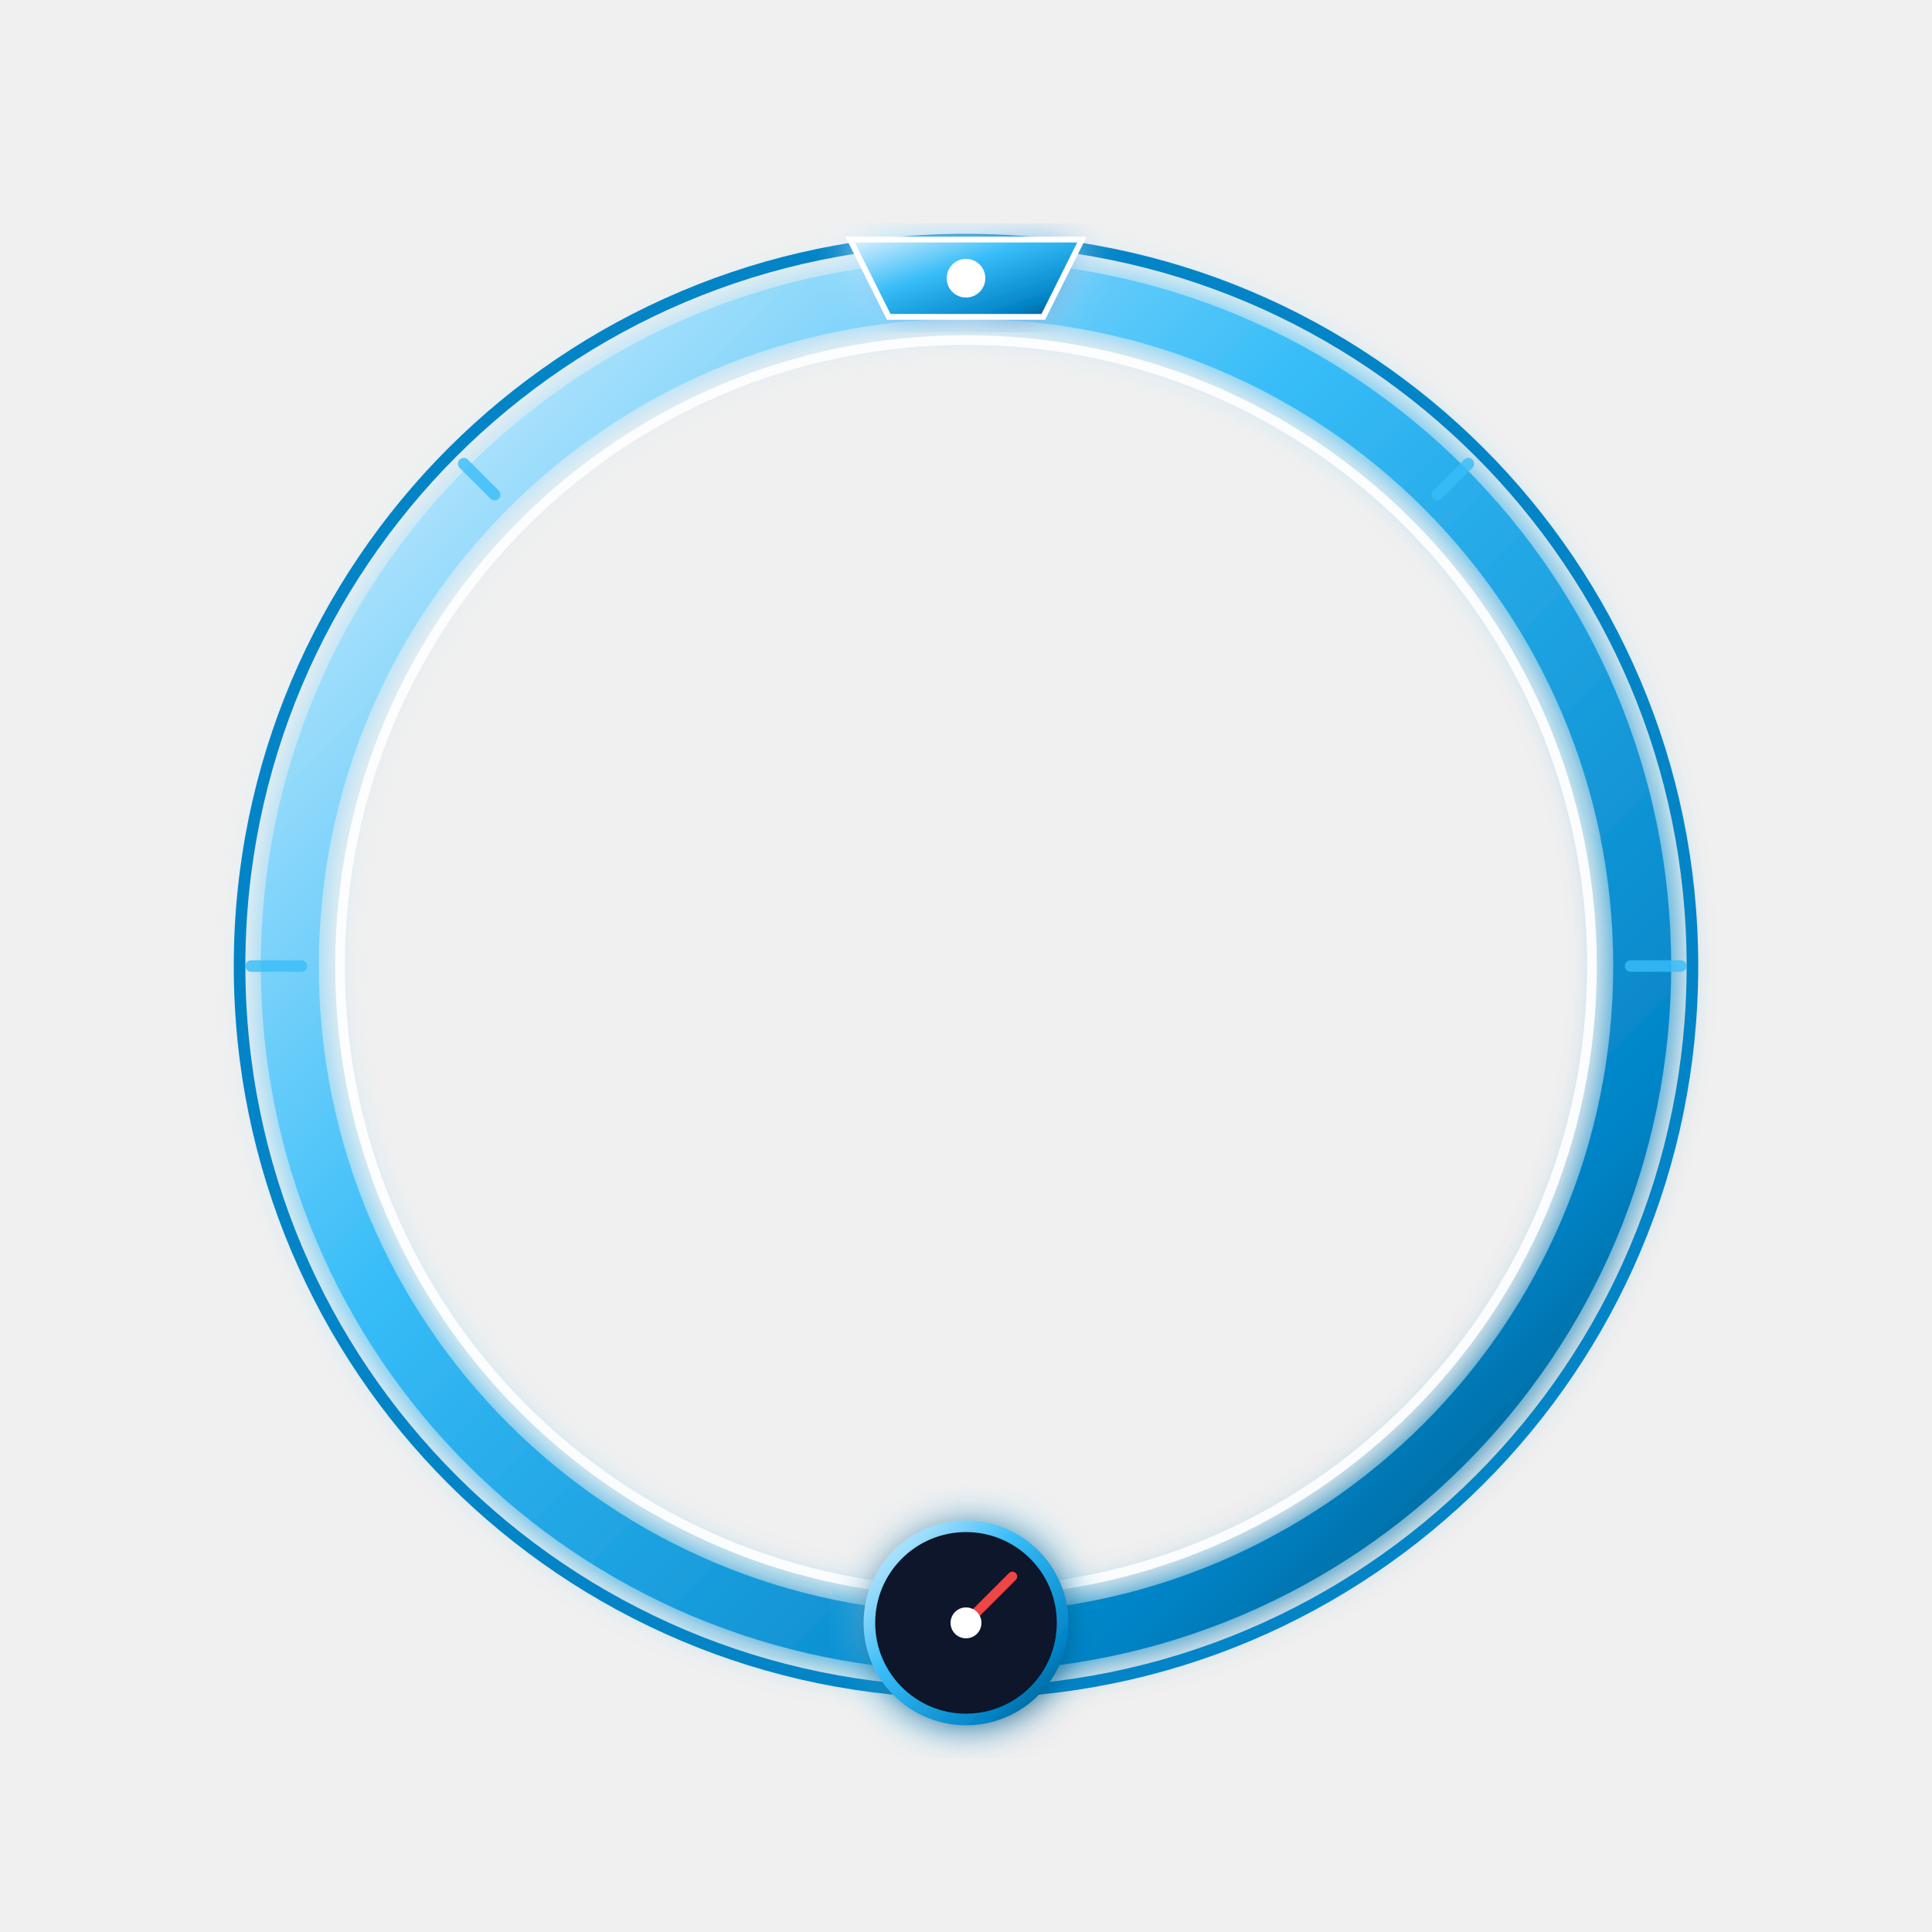
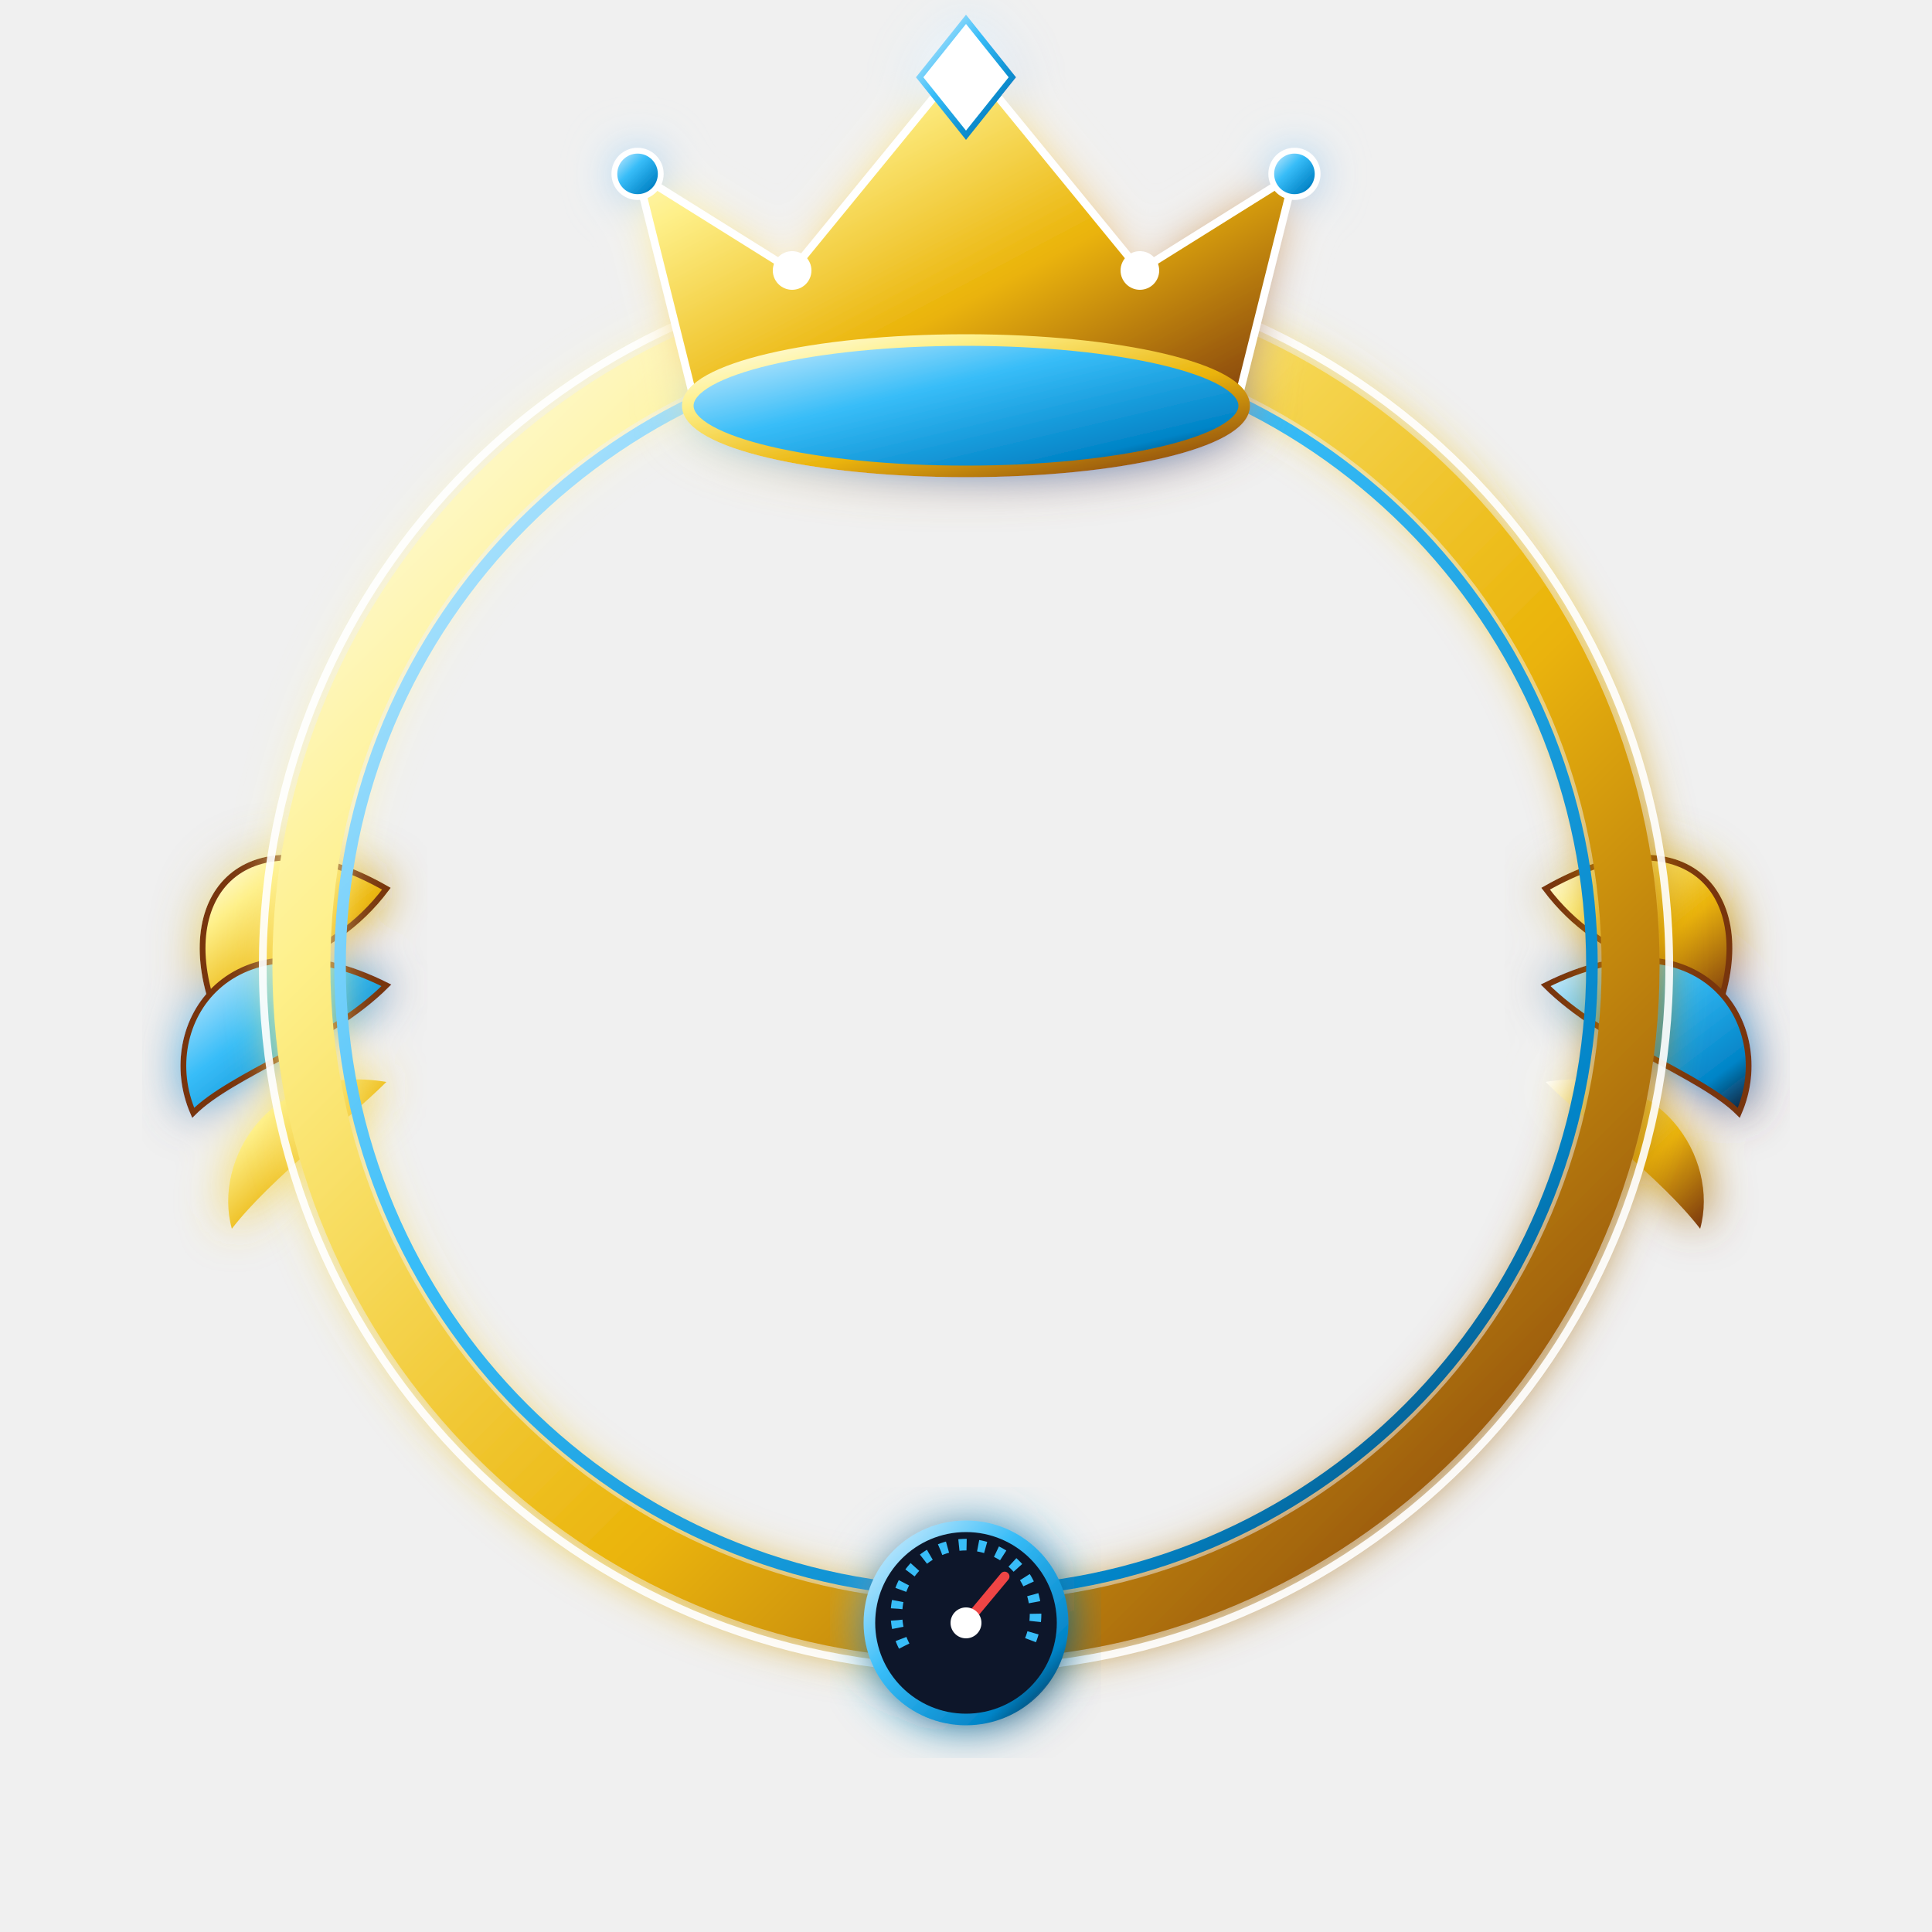
<svg xmlns="http://www.w3.org/2000/svg" viewBox="0 0 500 500" width="100%" height="100%">
  <defs>
-     <linearGradient id="speedCyan" x1="0%" y1="0%" x2="100%" y2="100%">
+     <linearGradient id="cyberGold" x1="0%" y1="0%" x2="100%" y2="100%">
+       <stop offset="0%" stop-color="#FFFFFF" />
+       <stop offset="25%" stop-color="#FEF08A" />
+       <stop offset="60%" stop-color="#EAB308" />
+       <stop offset="100%" stop-color="#78350F" />
+     </linearGradient>
+     <linearGradient id="cyberCyan" x1="0%" y1="0%" x2="100%" y2="100%">
      <stop offset="0%" stop-color="#E0F2FE" />
      <stop offset="40%" stop-color="#38BDF8" />
      <stop offset="80%" stop-color="#0284C7" />
-       <stop offset="100%" stop-color="#0C4A6E" />
+       <stop offset="100%" stop-color="#0F172A" />
    </linearGradient>
-     <filter id="speedGlow" x="-20%" y="-20%" width="140%" height="140%">
-       <feGaussianBlur stdDeviation="5" result="blur" />
+     <filter id="cyberGlow" x="-20%" y="-20%" width="140%" height="140%">
+       <feGaussianBlur stdDeviation="6" result="blur" />
      <feMerge>
        <feMergeNode in="blur" />
        <feMergeNode in="SourceGraphic" />
      </feMerge>
    </filter>
  </defs>
-   <circle cx="250" cy="250" r="175" fill="none" stroke="url(#speedCyan)" stroke-width="15" filter="url(#speedGlow)" />
-   <circle cx="250" cy="250" r="162" fill="none" stroke="#FFFFFF" stroke-width="2.5" opacity="0.9" />
-   <circle cx="250" cy="250" r="188" fill="none" stroke="#0284C7" stroke-width="3" />
-   <g stroke="#38BDF8" stroke-width="3" stroke-linecap="round" opacity="0.8">
-     <line x1="250" y1="65" x2="250" y2="78" />
-     <line x1="120" y1="120" x2="128" y2="128" />
-     <line x1="380" y1="120" x2="372" y2="128" />
-     <line x1="65" y1="250" x2="78" y2="250" />
-     <line x1="435" y1="250" x2="422" y2="250" />
+   <style>
+     @keyframes crownGleam8 { 0%, 100% { transform: scale(1); } 50% { transform: scale(1.03); } }
+     .royal-crown-8 { transform-origin: 250px 75px; animation: crownGleam8 2.8s infinite ease-in-out; }
+   </style>
+   <g transform="translate(100, 250)" filter="url(#cyberGlow)">
+     <path d="M 0 -20 C -35 -40 -55 -20 -45 10 C -35 0 -15 0 0 -20 Z" fill="url(#cyberGold)" stroke="#78350F" stroke-width="1.5" />
+     <path d="M 0 5 C -40 -15 -60 15 -50 38 C -40 28 -15 20 0 5 Z" fill="url(#cyberCyan)" stroke="#78350F" stroke-width="1.5" />
+     <path d="M 0 30 C -30 25 -45 50 -40 68 C -30 55 -10 40 0 30 Z" fill="url(#cyberGold)" />
  </g>
-   <g transform="translate(250, 70)" filter="url(#speedGlow)">
-     <polygon points="-30,-8 30,-8 20,12 -20,12" fill="url(#speedCyan)" stroke="#FFF" stroke-width="1.5" />
-     <circle cx="0" cy="2" r="5" fill="#FFF" />
+   <g transform="translate(400, 250)" filter="url(#cyberGlow)">
+     <path d="M 0 -20 C 35 -40 55 -20 45 10 C 35 0 15 0 0 -20 Z" fill="url(#cyberGold)" stroke="#78350F" stroke-width="1.5" />
+     <path d="M 0 5 C 40 -15 60 15 50 38 C 40 28 15 20 0 5 Z" fill="url(#cyberCyan)" stroke="#78350F" stroke-width="1.5" />
+     <path d="M 0 30 C 30 25 45 50 40 68 C 30 55 10 40 0 30 Z" fill="url(#cyberGold)" />
  </g>
-   <g transform="translate(250, 420)" filter="url(#speedGlow)">
-     <circle cx="0" cy="0" r="25" fill="#0F172A" stroke="url(#speedCyan)" stroke-width="3" />
-     <line x1="0" y1="0" x2="12" y2="-12" stroke="#EF4444" stroke-width="2.5" stroke-linecap="round" />
-     <circle cx="0" cy="0" r="4" fill="#FFF" />
+   <circle cx="250" cy="250" r="172" fill="none" stroke="url(#cyberGold)" stroke-width="15" filter="url(#cyberGlow)" />
+   <circle cx="250" cy="250" r="162" fill="none" stroke="url(#cyberCyan)" stroke-width="3" />
+   <circle cx="250" cy="250" r="182" fill="none" stroke="#FFFFFF" stroke-width="2" opacity="0.9" />
+   <g class="royal-crown-8" filter="url(#cyberGlow)">
+     <path d="M 180 105 L 165 45 L 205 70 L 250 15 L 295 70 L 335 45 L 320 105 Z" fill="url(#cyberGold)" stroke="#FFFFFF" stroke-width="2" />
+     <ellipse cx="250" cy="105" rx="72" ry="17" fill="url(#cyberCyan)" stroke="url(#cyberGold)" stroke-width="3" />
+     <polygon points="250,5 262,20 250,35 238,20" fill="#FFFFFF" stroke="url(#cyberCyan)" stroke-width="1.5" />
+     <circle cx="165" cy="45" r="6" fill="url(#cyberCyan)" stroke="#FFF" stroke-width="1.5" />
+     <circle cx="335" cy="45" r="6" fill="url(#cyberCyan)" stroke="#FFF" stroke-width="1.5" />
+     <circle cx="205" cy="70" r="5" fill="#FFF" />
+     <circle cx="295" cy="70" r="5" fill="#FFF" />
+   </g>
+   <g transform="translate(250, 420)" filter="url(#cyberGlow)">
+     <circle cx="0" cy="0" r="25" fill="#0F172A" stroke="url(#cyberCyan)" stroke-width="3" />
+     <path d="M -16 6 A 18 18 0 1 1 16 6" fill="none" stroke="#38BDF8" stroke-width="3" stroke-dasharray="2 3" />
+     <line x1="0" y1="0" x2="10" y2="-12" stroke="#EF4444" stroke-width="2.5" stroke-linecap="round" />
+     <circle cx="0" cy="0" r="4" fill="#FFFFFF" />
  </g>
</svg>
